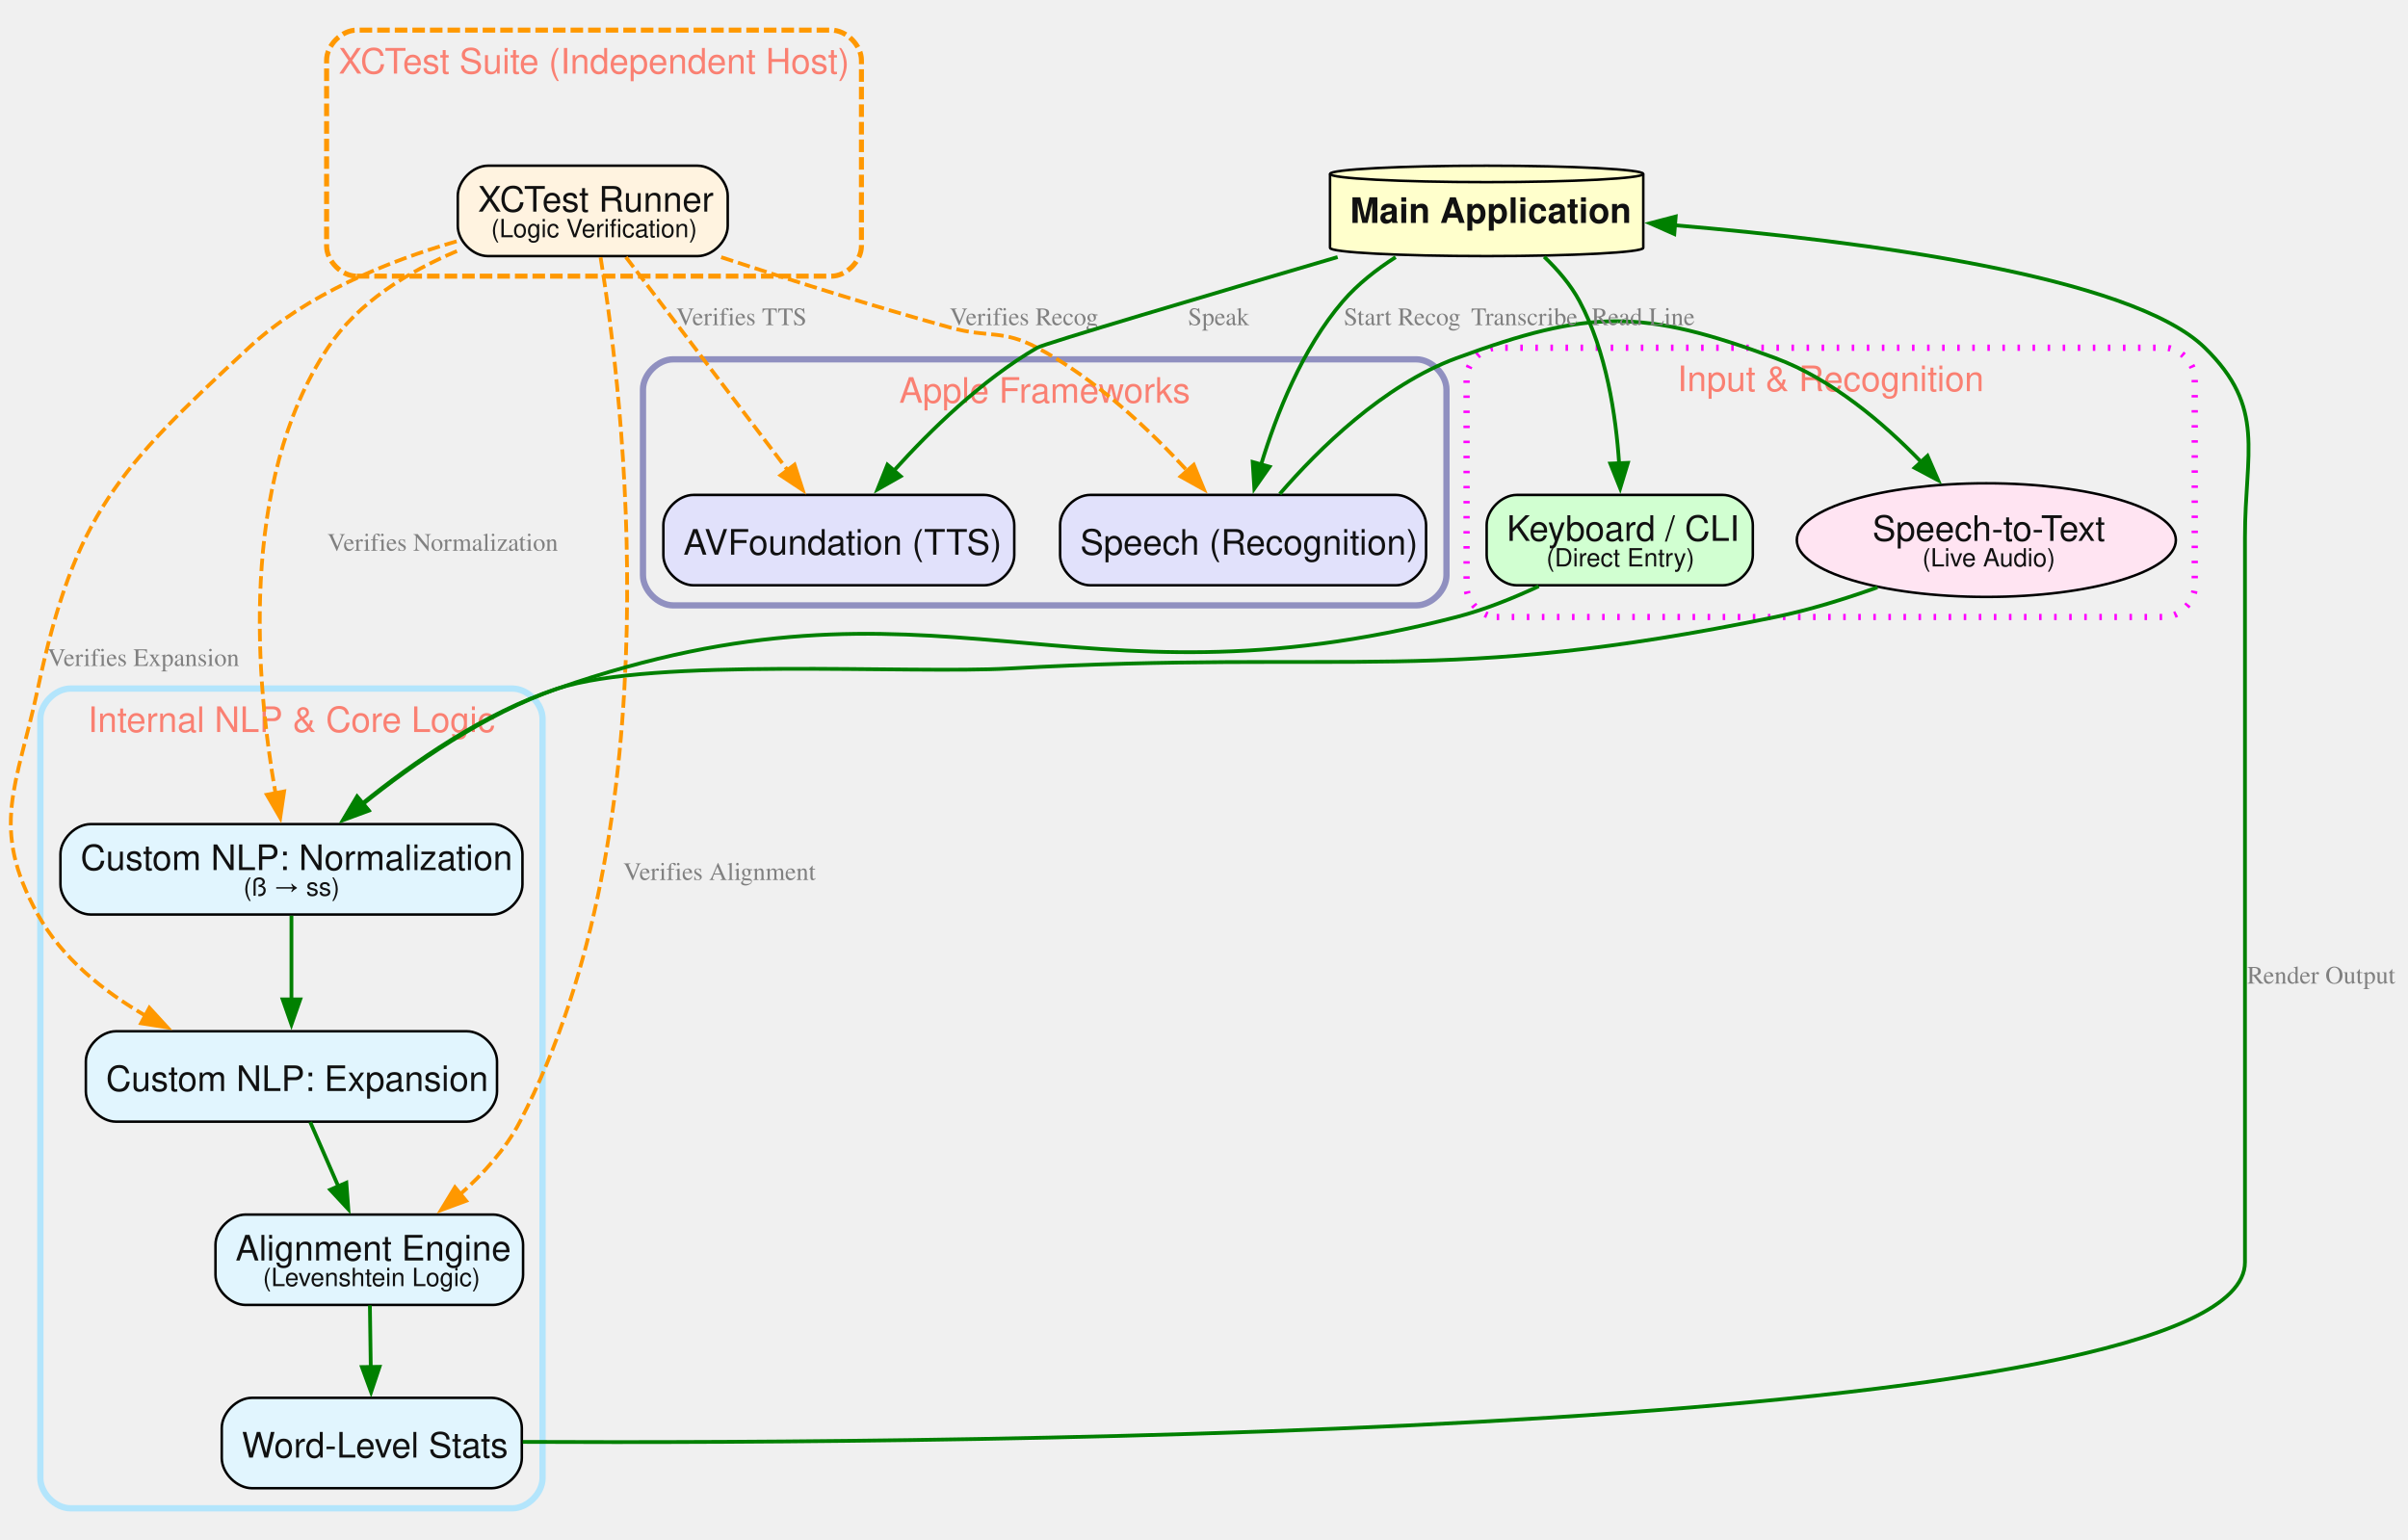
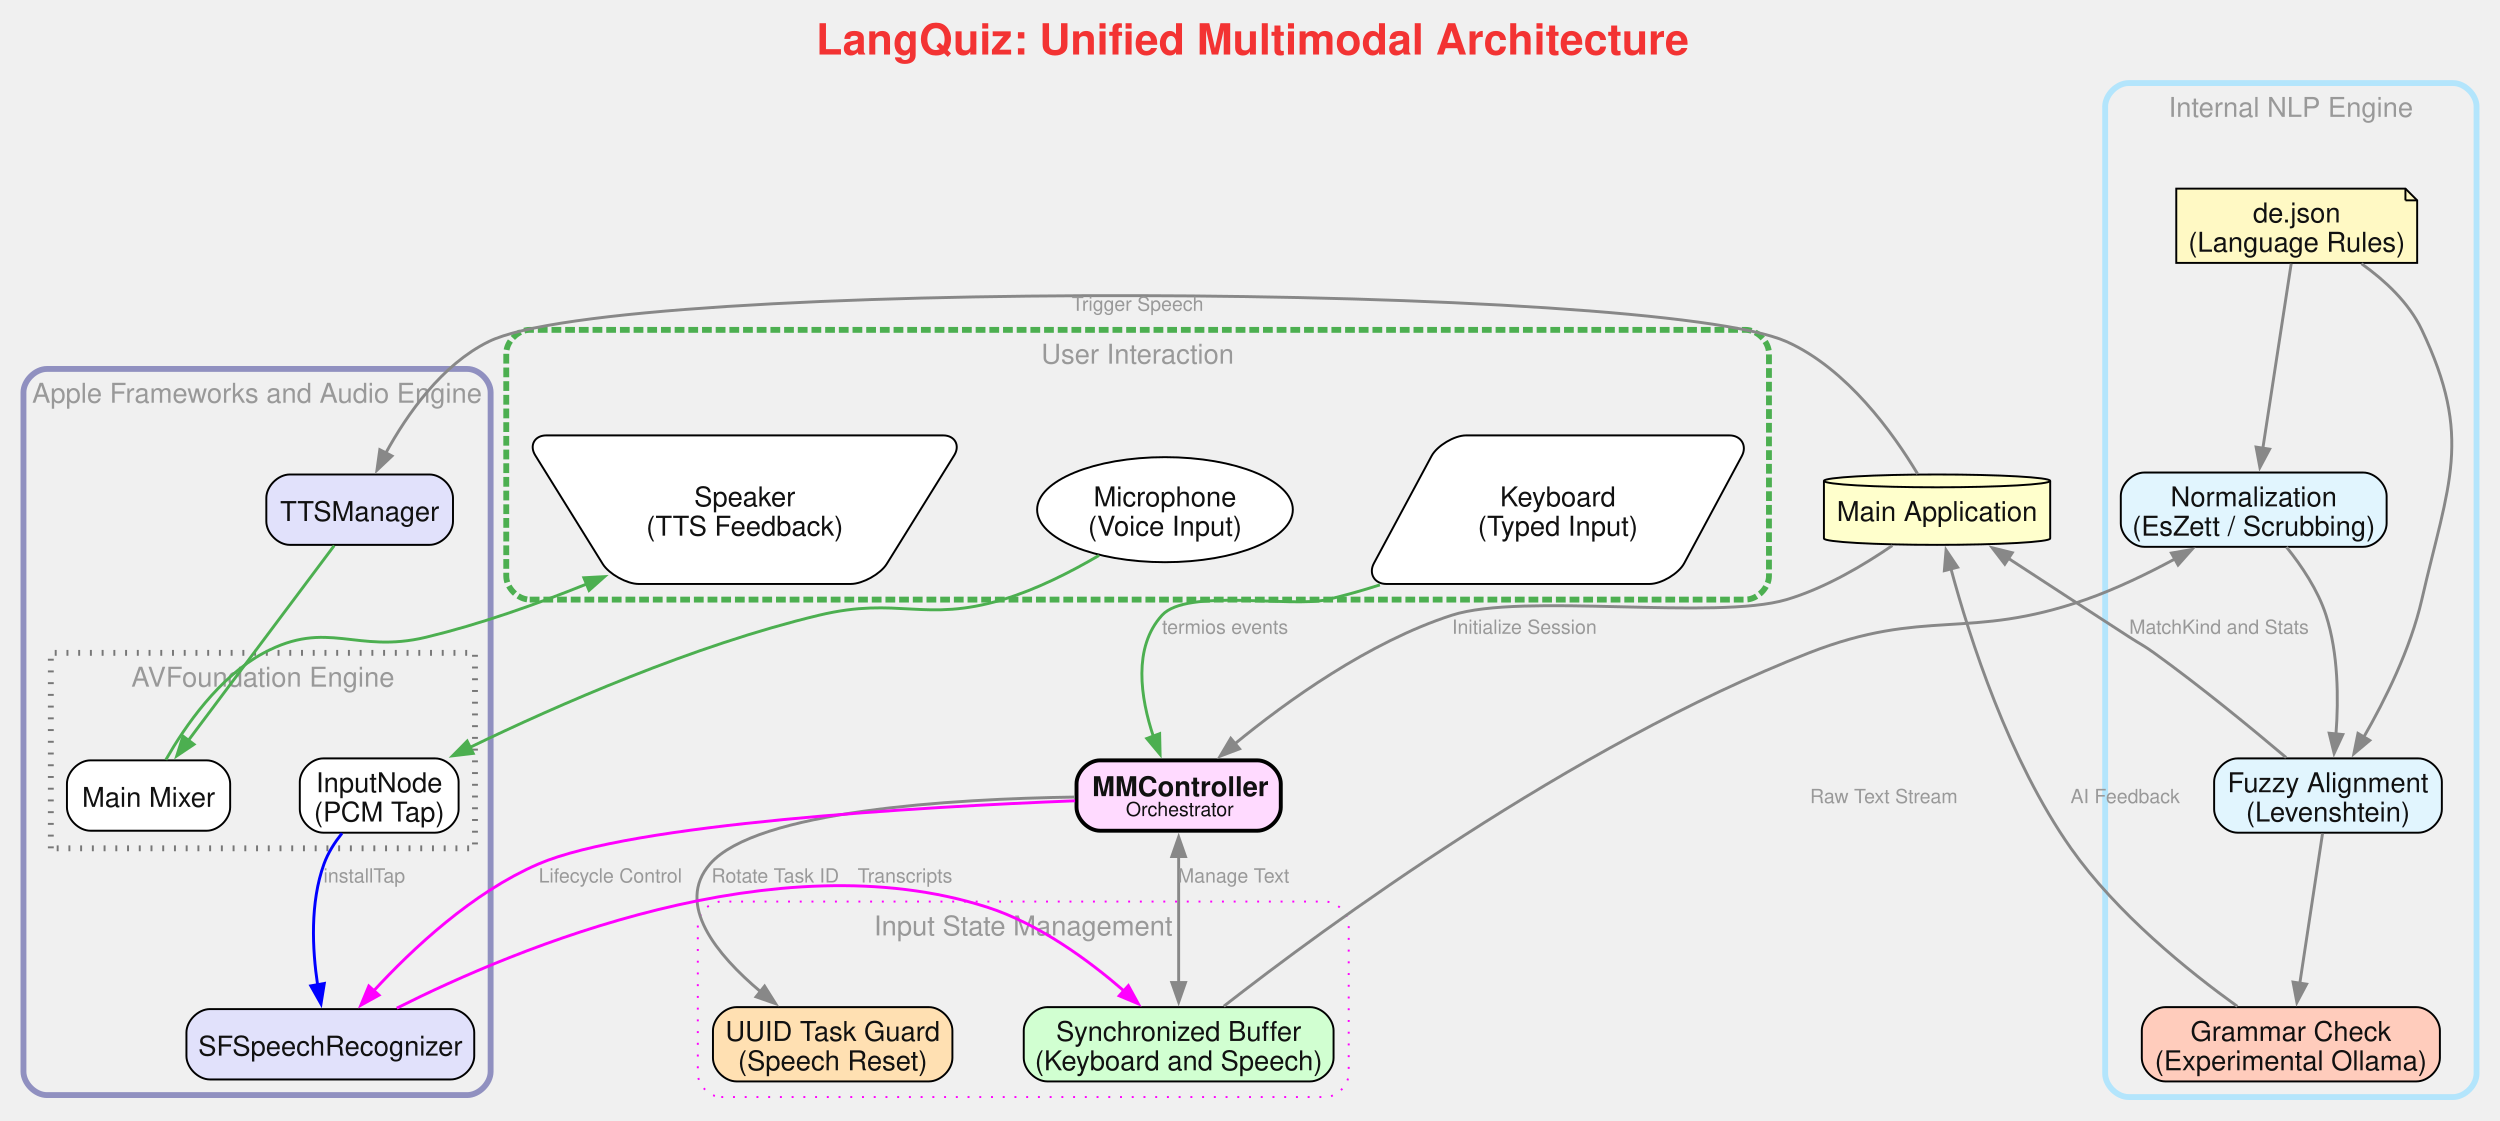
- <svg xmlns="http://www.w3.org/2000/svg" width="959pt" height="613pt" viewBox="0.00 0.00 959.00 613.00">
-   <g id="graph0" class="graph" transform="scale(1 1) rotate(0) translate(4 608.75)">
+ <svg xmlns="http://www.w3.org/2000/svg" width="1279pt" height="573pt" viewBox="0.00 0.00 1279.00 573.00">
+   <g id="graph0" class="graph" transform="scale(1 1) rotate(0) translate(4 569.25)">
+     <text xml:space="preserve" text-anchor="start" x="413.5" y="-541.35" font-family="Helvetica,sans-Serif" font-weight="bold" font-size="22.00" fill="#f33333">LangQuiz: Unified Multimodal Architecture</text>
    <g id="clust1" class="cluster">
-       <path fill="none" stroke="#ff9800" stroke-width="2" stroke-dasharray="5,2" d="M138.07,-498.75C138.07,-498.75 327.07,-498.75 327.07,-498.75 333.07,-498.75 339.07,-504.75 339.07,-510.75 339.07,-510.75 339.07,-584.75 339.07,-584.75 339.07,-590.75 333.07,-596.75 327.07,-596.75 327.07,-596.75 138.07,-596.75 138.07,-596.75 132.07,-596.75 126.07,-590.75 126.07,-584.75 126.07,-584.75 126.07,-510.75 126.07,-510.75 126.07,-504.75 132.07,-498.75 138.07,-498.75" />
-       <text xml:space="preserve" text-anchor="middle" x="232.57" y="-579.45" font-family="Helvetica,sans-Serif" font-size="14.00" fill="Salmon">XCTest Suite (Independent Host)</text>
+       <path fill="none" stroke="#4caf50" stroke-width="3" stroke-dasharray="5,2" d="M267,-262.5C267,-262.5 889,-262.5 889,-262.5 895,-262.5 901,-268.5 901,-274.5 901,-274.5 901,-388.5 901,-388.5 901,-394.5 895,-400.5 889,-400.5 889,-400.5 267,-400.5 267,-400.5 261,-400.5 255,-394.5 255,-388.5 255,-388.5 255,-274.5 255,-274.5 255,-268.5 261,-262.5 267,-262.5" />
+       <text xml:space="preserve" text-anchor="middle" x="578" y="-383.2" font-family="Helvetica,sans-Serif" font-size="14.00" fill="#999999">User Interaction</text>
    </g>
    <g id="clust2" class="cluster">
-       <path fill="none" stroke="magenta" stroke-width="2.5" stroke-dasharray="1,5" d="M592.07,-363C592.07,-363 858.07,-363 858.07,-363 864.07,-363 870.07,-369 870.07,-375 870.07,-375 870.07,-458.25 870.07,-458.25 870.07,-464.25 864.07,-470.25 858.07,-470.25 858.07,-470.25 592.07,-470.25 592.07,-470.25 586.07,-470.25 580.07,-464.25 580.07,-458.25 580.07,-458.25 580.07,-375 580.07,-375 580.07,-369 586.07,-363 592.07,-363" />
-       <text xml:space="preserve" text-anchor="middle" x="725.07" y="-452.95" font-family="Helvetica,sans-Serif" font-size="14.00" fill="Salmon">Input &amp; Recognition</text>
+       <path fill="none" stroke="magenta" stroke-dasharray="1,5" d="M365,-8C365,-8 674,-8 674,-8 680,-8 686,-14 686,-20 686,-20 686,-96 686,-96 686,-102 680,-108 674,-108 674,-108 365,-108 365,-108 359,-108 353,-102 353,-96 353,-96 353,-20 353,-20 353,-14 359,-8 365,-8" />
+       <text xml:space="preserve" text-anchor="middle" x="519.5" y="-90.7" font-family="Helvetica,sans-Serif" font-size="14.00" fill="#999999">Input State Management</text>
    </g>
    <g id="clust3" class="cluster">
-       <path fill="none" stroke="#b3e5fc" stroke-width="2.5" d="M24.07,-8C24.07,-8 200.07,-8 200.07,-8 206.07,-8 212.07,-14 212.07,-20 212.07,-20 212.07,-322.5 212.07,-322.5 212.07,-328.5 206.07,-334.5 200.07,-334.5 200.07,-334.5 24.07,-334.5 24.07,-334.5 18.07,-334.5 12.07,-328.5 12.07,-322.5 12.07,-322.5 12.07,-20 12.07,-20 12.07,-14 18.07,-8 24.07,-8" />
-       <text xml:space="preserve" text-anchor="middle" x="112.07" y="-317.2" font-family="Helvetica,sans-Serif" font-size="14.00" fill="Salmon">Internal NLP &amp; Core Logic</text>
+       <path fill="none" stroke="#b3e5fc" stroke-width="3" d="M1085,-8C1085,-8 1251,-8 1251,-8 1257,-8 1263,-14 1263,-20 1263,-20 1263,-514.75 1263,-514.75 1263,-520.75 1257,-526.75 1251,-526.75 1251,-526.75 1085,-526.75 1085,-526.75 1079,-526.75 1073,-520.75 1073,-514.75 1073,-514.75 1073,-20 1073,-20 1073,-14 1079,-8 1085,-8" />
+       <text xml:space="preserve" text-anchor="middle" x="1168" y="-509.45" font-family="Helvetica,sans-Serif" font-size="14.00" fill="#999999">Internal NLP Engine</text>
    </g>
    <g id="clust4" class="cluster">
-       <path fill="none" stroke="#9090c0" stroke-width="2.5" d="M264.07,-367.63C264.07,-367.63 560.07,-367.63 560.07,-367.63 566.07,-367.63 572.07,-373.63 572.07,-379.63 572.07,-379.63 572.07,-453.63 572.07,-453.63 572.07,-459.63 566.07,-465.63 560.07,-465.63 560.07,-465.63 264.07,-465.63 264.07,-465.63 258.07,-465.63 252.07,-459.63 252.07,-453.63 252.07,-453.63 252.07,-379.63 252.07,-379.63 252.07,-373.63 258.07,-367.63 264.07,-367.63" />
-       <text xml:space="preserve" text-anchor="middle" x="412.07" y="-448.33" font-family="Helvetica,sans-Serif" font-size="14.00" fill="Salmon">Apple Frameworks</text>
+       <path fill="none" stroke="#9090c0" stroke-width="3" d="M20,-9C20,-9 235,-9 235,-9 241,-9 247,-15 247,-21 247,-21 247,-368.5 247,-368.5 247,-374.5 241,-380.5 235,-380.5 235,-380.5 20,-380.5 20,-380.5 14,-380.5 8,-374.5 8,-368.5 8,-368.5 8,-21 8,-21 8,-15 14,-9 20,-9" />
+       <text xml:space="preserve" text-anchor="middle" x="127.5" y="-363.2" font-family="Helvetica,sans-Serif" font-size="14.00" fill="#999999">Apple Frameworks and Audio Engine</text>
+     </g>
+     <g id="clust5" class="cluster">
+       <polygon fill="none" stroke="#777777" stroke-width="3" stroke-dasharray="1,5" points="22,-135.25 22,-235.25 239,-235.25 239,-135.25 22,-135.25" />
+       <text xml:space="preserve" text-anchor="middle" x="130.5" y="-217.95" font-family="Helvetica,sans-Serif" font-size="14.00" fill="#999999">AVFoundation Engine</text>
    </g>
    <g id="node1" class="node">
-       <path fill="#fff3e0" stroke="black" d="M273.82,-542.75C273.82,-542.75 190.32,-542.75 190.32,-542.75 184.32,-542.75 178.32,-536.75 178.32,-530.75 178.32,-530.75 178.32,-518.75 178.32,-518.75 178.32,-512.75 184.32,-506.75 190.32,-506.75 190.32,-506.75 273.82,-506.75 273.82,-506.75 279.82,-506.75 285.82,-512.75 285.82,-518.75 285.82,-518.75 285.82,-530.75 285.82,-530.75 285.82,-536.75 279.82,-542.75 273.82,-542.75" />
-       <text xml:space="preserve" text-anchor="start" x="186.32" y="-524.45" font-family="Helvetica,sans-Serif" font-size="14.00" fill="#111111">XCTest Runner</text>
-       <text xml:space="preserve" text-anchor="start" x="191.57" y="-514.25" font-family="Helvetica,sans-Serif" font-size="10.00" fill="#111111">(Logic Verification)</text>
+       <path fill="#ffffff" stroke="black" d="M880.79,-346.5C880.79,-346.5 746.05,-346.5 746.05,-346.5 740.05,-346.5 731.21,-341.21 728.37,-335.93 728.37,-335.93 698.89,-281.07 698.89,-281.07 696.05,-275.79 699.21,-270.5 705.21,-270.5 705.21,-270.5 839.95,-270.5 839.95,-270.5 845.95,-270.5 854.79,-275.79 857.63,-281.07 857.63,-281.07 887.11,-335.93 887.11,-335.93 889.95,-341.21 886.79,-346.5 880.79,-346.5" />
+       <text xml:space="preserve" text-anchor="middle" x="793" y="-310.2" font-family="Helvetica,sans-Serif" font-size="14.00" fill="#111111">Keyboard</text>
+       <text xml:space="preserve" text-anchor="middle" x="793" y="-295.2" font-family="Helvetica,sans-Serif" font-size="14.00" fill="#111111">(Typed Input)</text>
    </g>
    <g id="node4" class="node">
-       <path fill="#e1f5fe" stroke="black" d="M192.07,-280.5C192.07,-280.5 32.07,-280.5 32.07,-280.5 26.07,-280.5 20.07,-274.5 20.07,-268.5 20.07,-268.5 20.07,-256.5 20.07,-256.5 20.07,-250.5 26.07,-244.5 32.07,-244.5 32.07,-244.5 192.07,-244.5 192.07,-244.5 198.07,-244.5 204.07,-250.5 204.07,-256.5 204.07,-256.5 204.07,-268.5 204.07,-268.5 204.07,-274.5 198.07,-280.5 192.07,-280.5" />
-       <text xml:space="preserve" text-anchor="start" x="28.07" y="-262.2" font-family="Helvetica,sans-Serif" font-size="14.00" fill="#111111">Custom NLP: Normalization</text>
-       <text xml:space="preserve" text-anchor="start" x="92.94" y="-252" font-family="Helvetica,sans-Serif" font-size="10.00" fill="#111111">(ß → ss)</text>
+       <path fill="#ffdaff" stroke="black" stroke-width="2" d="M639.25,-180.25C639.25,-180.25 558.75,-180.25 558.75,-180.25 552.75,-180.25 546.75,-174.25 546.75,-168.25 546.75,-168.25 546.75,-156.25 546.75,-156.25 546.75,-150.25 552.75,-144.25 558.75,-144.25 558.75,-144.25 639.25,-144.25 639.25,-144.25 645.25,-144.25 651.25,-150.25 651.25,-156.25 651.25,-156.25 651.25,-168.25 651.25,-168.25 651.25,-174.25 645.25,-180.25 639.25,-180.25" />
+       <text xml:space="preserve" text-anchor="start" x="554.75" y="-161.95" font-family="Helvetica,sans-Serif" font-weight="bold" font-size="14.00" fill="#111111">MMController</text>
+       <text xml:space="preserve" text-anchor="start" x="572" y="-151.75" font-family="Helvetica,sans-Serif" font-size="10.00" fill="#111111">Orchestrator</text>
+     </g>
+     <g id="edge5" class="edge">
+       <path fill="none" stroke="#4caf50" stroke-width="1.5" d="M701.96,-270.02C692.95,-267.15 683.86,-264.57 675,-262.5 656.63,-258.21 603.19,-268.45 590.5,-254.5 575.53,-238.05 579.45,-212.36 586.08,-192.42" />
+       <polygon fill="#4caf50" stroke="#4caf50" stroke-width="1.5" points="589.27,-193.89 589.5,-183.3 582.71,-191.43 589.27,-193.89" />
+       <text xml:space="preserve" text-anchor="middle" x="622.75" y="-245" font-family="Helvetica,sans-Serif" font-size="10.00" fill="#999999">termios events</text>
+     </g>
+     <g id="node2" class="node">
+       <ellipse fill="#ffffff" stroke="black" cx="592" cy="-308.5" rx="65.41" ry="26.87" />
+       <text xml:space="preserve" text-anchor="middle" x="592" y="-310.2" font-family="Helvetica,sans-Serif" font-size="14.00" fill="#111111">Microphone</text>
+       <text xml:space="preserve" text-anchor="middle" x="592" y="-295.2" font-family="Helvetica,sans-Serif" font-size="14.00" fill="#111111">(Voice Input)</text>
+     </g>
+     <g id="node13" class="node">
+       <path fill="#ffffff" stroke="black" d="M218.62,-181.25C218.62,-181.25 161.38,-181.25 161.38,-181.25 155.38,-181.25 149.38,-175.25 149.38,-169.25 149.38,-169.25 149.38,-155.25 149.38,-155.25 149.38,-149.25 155.38,-143.25 161.38,-143.25 161.38,-143.25 218.62,-143.25 218.62,-143.25 224.62,-143.25 230.62,-149.25 230.62,-155.25 230.62,-155.25 230.62,-169.25 230.62,-169.25 230.62,-175.25 224.62,-181.25 218.62,-181.25" />
+       <text xml:space="preserve" text-anchor="middle" x="190" y="-163.95" font-family="Helvetica,sans-Serif" font-size="14.00" fill="#111111">InputNode</text>
+       <text xml:space="preserve" text-anchor="middle" x="190" y="-148.95" font-family="Helvetica,sans-Serif" font-size="14.00" fill="#111111">(PCM Tap)</text>
    </g>
    <g id="edge6" class="edge">
-       <path fill="none" stroke="#ff9800" stroke-width="1.5" stroke-dasharray="5,2" d="M177.97,-508.74C158.57,-500.57 138.54,-488.31 126.57,-470.25 90.69,-416.18 98.17,-335.69 105.72,-292.83" />
-       <polygon fill="#ff9800" stroke="#ff9800" stroke-width="1.5" points="109.15,-293.52 107.59,-283.04 102.27,-292.21 109.15,-293.52" />
-       <text xml:space="preserve" text-anchor="middle" x="172.32" y="-389.38" font-family="Times,serif" font-size="10.00" fill="Grey">Verifies Normalization</text>
+       <path fill="none" stroke="#4caf50" stroke-width="1.5" d="M558.26,-285.1C543.7,-276.54 526.12,-267.62 509,-262.5 468.83,-250.48 455.78,-264.27 415,-254.5 350.76,-239.11 280.85,-208.37 236.29,-186.83" />
+       <polygon fill="#4caf50" stroke="#4caf50" stroke-width="1.5" points="238.08,-183.82 227.56,-182.57 235.01,-190.11 238.08,-183.82" />
+     </g>
+     <g id="node3" class="node">
+       <path fill="#ffffff" stroke="black" d="M322.71,-270.5C322.71,-270.5 431.29,-270.5 431.29,-270.5 437.29,-270.5 446.45,-275.6 449.62,-280.69 449.62,-280.69 484.17,-336.31 484.17,-336.31 487.33,-341.4 484.5,-346.5 478.5,-346.5 478.5,-346.5 275.5,-346.5 275.5,-346.5 269.5,-346.5 266.67,-341.4 269.83,-336.31 269.83,-336.31 304.38,-280.69 304.38,-280.69 307.55,-275.6 316.71,-270.5 322.71,-270.5" />
+       <text xml:space="preserve" text-anchor="middle" x="377" y="-310.2" font-family="Helvetica,sans-Serif" font-size="14.00" fill="#111111">Speaker</text>
+       <text xml:space="preserve" text-anchor="middle" x="377" y="-295.2" font-family="Helvetica,sans-Serif" font-size="14.00" fill="#111111">(TTS Feedback)</text>
    </g>
    <g id="node5" class="node">
-       <path fill="#e1f5fe" stroke="black" d="M181.94,-198C181.94,-198 42.19,-198 42.19,-198 36.19,-198 30.19,-192 30.19,-186 30.19,-186 30.19,-174 30.19,-174 30.19,-168 36.19,-162 42.19,-162 42.19,-162 181.94,-162 181.94,-162 187.94,-162 193.94,-168 193.94,-174 193.94,-174 193.94,-186 193.94,-186 193.94,-192 187.94,-198 181.94,-198" />
-       <text xml:space="preserve" text-anchor="start" x="38.19" y="-174.2" font-family="Helvetica,sans-Serif" font-size="14.00" fill="#111111">Custom NLP: Expansion</text>
+       <path fill="#d1ffd1" stroke="black" d="M666.25,-54C666.25,-54 531.75,-54 531.75,-54 525.75,-54 519.75,-48 519.75,-42 519.75,-42 519.75,-28 519.75,-28 519.75,-22 525.75,-16 531.75,-16 531.75,-16 666.25,-16 666.25,-16 672.25,-16 678.25,-22 678.25,-28 678.25,-28 678.25,-42 678.25,-42 678.25,-48 672.25,-54 666.25,-54" />
+       <text xml:space="preserve" text-anchor="middle" x="599" y="-36.7" font-family="Helvetica,sans-Serif" font-size="14.00" fill="#111111">Synchronized Buffer</text>
+       <text xml:space="preserve" text-anchor="middle" x="599" y="-21.7" font-family="Helvetica,sans-Serif" font-size="14.00" fill="#111111">(Keyboard and Speech)</text>
    </g>
    <g id="edge7" class="edge">
-       <path fill="none" stroke="#ff9800" stroke-width="1.5" stroke-dasharray="5,2" d="M177.86,-512.63C150.36,-504.69 118,-491.52 95.07,-470.25 43.04,-422.01 25.84,-403.9 11.07,-334.5 2.74,-295.38 -8.28,-279.51 11.07,-244.5 20.65,-227.16 37.17,-213.91 54.1,-204.12" />
-       <polygon fill="#ff9800" stroke="#ff9800" stroke-width="1.5" points="55.49,-207.35 62.65,-199.54 52.18,-201.18 55.49,-207.35" />
-       <text xml:space="preserve" text-anchor="middle" x="53.12" y="-343.5" font-family="Times,serif" font-size="10.00" fill="Grey">Verifies Expansion</text>
+       <path fill="none" stroke="#888888" stroke-width="1.5" d="M599,-131.04C599,-111.5 599,-86.15 599,-66.54" />
+       <polygon fill="#888888" stroke="#888888" stroke-width="1.5" points="595.5,-131.03 599,-141.03 602.5,-131.03 595.5,-131.03" />
+       <polygon fill="#888888" stroke="#888888" stroke-width="1.5" points="602.5,-66.59 599,-56.59 595.5,-66.59 602.5,-66.59" />
+       <text xml:space="preserve" text-anchor="middle" x="627.12" y="-117.75" font-family="Helvetica,sans-Serif" font-size="10.00" fill="#999999">Manage Text</text>
    </g>
    <g id="node6" class="node">
-       <path fill="#e1f5fe" stroke="black" d="M192.32,-125C192.32,-125 93.82,-125 93.82,-125 87.82,-125 81.82,-119 81.82,-113 81.82,-113 81.82,-101 81.82,-101 81.82,-95 87.82,-89 93.82,-89 93.82,-89 192.32,-89 192.32,-89 198.32,-89 204.32,-95 204.32,-101 204.32,-101 204.32,-113 204.32,-113 204.32,-119 198.32,-125 192.32,-125" />
-       <text xml:space="preserve" text-anchor="start" x="89.82" y="-106.7" font-family="Helvetica,sans-Serif" font-size="14.00" fill="#111111">Alignment Engine</text>
-       <text xml:space="preserve" text-anchor="start" x="100.69" y="-96.5" font-family="Helvetica,sans-Serif" font-size="10.00" fill="#111111">(Levenshtein Logic)</text>
+       <path fill="#ffe0b2" stroke="black" d="M471.25,-54C471.25,-54 372.75,-54 372.75,-54 366.75,-54 360.75,-48 360.75,-42 360.75,-42 360.75,-28 360.75,-28 360.75,-22 366.75,-16 372.75,-16 372.75,-16 471.25,-16 471.25,-16 477.25,-16 483.25,-22 483.25,-28 483.25,-28 483.25,-42 483.25,-42 483.25,-48 477.25,-54 471.25,-54" />
+       <text xml:space="preserve" text-anchor="middle" x="422" y="-36.7" font-family="Helvetica,sans-Serif" font-size="14.00" fill="#111111">UUID Task Guard</text>
+       <text xml:space="preserve" text-anchor="middle" x="422" y="-21.7" font-family="Helvetica,sans-Serif" font-size="14.00" fill="#111111">(Speech Reset)</text>
    </g>
    <g id="edge8" class="edge">
-       <path fill="none" stroke="#ff9800" stroke-width="1.5" stroke-dasharray="5,2" d="M235.19,-506.26C244.03,-451.63 264.81,-280.8 203.07,-162 197.35,-151 188.41,-141.15 179.17,-132.97" />
-       <polygon fill="#ff9800" stroke="#ff9800" stroke-width="1.5" points="181.63,-130.46 171.68,-126.81 177.18,-135.86 181.63,-130.46" />
-       <text xml:space="preserve" text-anchor="middle" x="282.55" y="-258.25" font-family="Times,serif" font-size="10.00" fill="Grey">Verifies Alignment</text>
+       <path fill="none" stroke="#888888" stroke-width="1.5" d="M545.88,-161.48C482.74,-160.5 382.92,-154.51 359.25,-127.25 341.38,-106.67 362.54,-80.9 384.99,-62" />
+       <polygon fill="#888888" stroke="#888888" stroke-width="1.5" points="387.16,-64.75 392.8,-55.78 382.8,-59.27 387.16,-64.75" />
+       <text xml:space="preserve" text-anchor="middle" x="392.62" y="-117.75" font-family="Helvetica,sans-Serif" font-size="10.00" fill="#999999">Rotate Task ID</text>
    </g>
    <g id="node8" class="node">
-       <path fill="#e1e1fb" stroke="black" d="M387.94,-411.63C387.94,-411.63 272.19,-411.63 272.19,-411.63 266.19,-411.63 260.19,-405.63 260.19,-399.63 260.19,-399.63 260.19,-387.63 260.19,-387.63 260.19,-381.63 266.19,-375.63 272.19,-375.63 272.19,-375.63 387.94,-375.63 387.94,-375.63 393.94,-375.63 399.94,-381.63 399.94,-387.63 399.94,-387.63 399.94,-399.63 399.94,-399.63 399.94,-405.63 393.94,-411.63 387.94,-411.63" />
-       <text xml:space="preserve" text-anchor="start" x="268.19" y="-387.83" font-family="Helvetica,sans-Serif" font-size="14.00" fill="#111111">AVFoundation (TTS)</text>
+       <path fill="#e1f5fe" stroke="black" d="M1205,-327.5C1205,-327.5 1093,-327.5 1093,-327.5 1087,-327.5 1081,-321.5 1081,-315.5 1081,-315.5 1081,-301.5 1081,-301.5 1081,-295.5 1087,-289.5 1093,-289.5 1093,-289.5 1205,-289.5 1205,-289.5 1211,-289.5 1217,-295.5 1217,-301.5 1217,-301.5 1217,-315.5 1217,-315.5 1217,-321.5 1211,-327.5 1205,-327.5" />
+       <text xml:space="preserve" text-anchor="middle" x="1149" y="-310.2" font-family="Helvetica,sans-Serif" font-size="14.00" fill="#111111">Normalization</text>
+       <text xml:space="preserve" text-anchor="middle" x="1149" y="-295.2" font-family="Helvetica,sans-Serif" font-size="14.00" fill="#111111">(EsZett / Scrubbing)</text>
+     </g>
+     <g id="node12" class="node">
+       <path fill="#e1e1fb" stroke="black" d="M226.62,-53C226.62,-53 103.38,-53 103.38,-53 97.38,-53 91.38,-47 91.38,-41 91.38,-41 91.38,-29 91.38,-29 91.38,-23 97.38,-17 103.38,-17 103.38,-17 226.62,-17 226.62,-17 232.62,-17 238.62,-23 238.62,-29 238.62,-29 238.62,-41 238.62,-41 238.62,-47 232.62,-53 226.62,-53" />
+       <text xml:space="preserve" text-anchor="middle" x="165" y="-29.2" font-family="Helvetica,sans-Serif" font-size="14.00" fill="#111111">SFSpeechRecognizer</text>
    </g>
    <g id="edge9" class="edge">
-       <path fill="none" stroke="#ff9800" stroke-width="1.5" stroke-dasharray="5,2" d="M245.28,-506.34C261.89,-484.46 290.54,-446.7 309.89,-421.21" />
-       <polygon fill="#ff9800" stroke="#ff9800" stroke-width="1.5" points="312.43,-423.66 315.69,-413.57 306.85,-419.42 312.43,-423.66" />
-       <text xml:space="preserve" text-anchor="middle" x="291.31" y="-479.25" font-family="Times,serif" font-size="10.00" fill="Grey">Verifies TTS</text>
+       <path fill="none" stroke="magenta" stroke-width="1.5" d="M546.02,-159.57C466.26,-156.4 319.55,-147.9 271.5,-127.25 237.79,-112.76 206.86,-83.71 187.12,-62.26" />
+       <polygon fill="magenta" stroke="magenta" stroke-width="1.5" points="189.91,-60.13 180.63,-55 184.69,-64.79 189.91,-60.13" />
+       <text xml:space="preserve" text-anchor="middle" x="308.25" y="-117.75" font-family="Helvetica,sans-Serif" font-size="10.00" fill="#999999">Lifecycle Control</text>
+     </g>
+     <g id="edge12" class="edge">
+       <path fill="none" stroke="#888888" stroke-width="1.5" d="M622.08,-54.46C672.93,-94.13 799.79,-187.78 921.5,-235.25 981.17,-258.52 1002.54,-241.37 1063,-262.5 1078.59,-267.95 1094.85,-275.82 1108.98,-283.46" />
+       <polygon fill="#888888" stroke="#888888" stroke-width="1.5" points="1106.9,-286.31 1117.34,-288.11 1110.3,-280.19 1106.9,-286.31" />
+       <text xml:space="preserve" text-anchor="middle" x="959.75" y="-158.38" font-family="Helvetica,sans-Serif" font-size="10.00" fill="#999999">Raw Text Stream</text>
+     </g>
+     <g id="node7" class="node">
+       <polygon fill="#fff9c4" stroke="black" points="1226.62,-472.75 1109.38,-472.75 1109.38,-434.75 1232.62,-434.75 1232.62,-466.75 1226.62,-472.75" />
+       <polyline fill="none" stroke="black" points="1226.62,-472.75 1226.62,-466.75" />
+       <polyline fill="none" stroke="black" points="1232.62,-466.75 1226.62,-466.75" />
+       <text xml:space="preserve" text-anchor="middle" x="1171" y="-455.45" font-family="Helvetica,sans-Serif" font-size="14.00" fill="#111111">de.json</text>
+       <text xml:space="preserve" text-anchor="middle" x="1171" y="-440.45" font-family="Helvetica,sans-Serif" font-size="14.00" fill="#111111">(Language Rules)</text>
+     </g>
+     <g id="edge1" class="edge">
+       <path fill="none" stroke="#888888" stroke-width="1.5" d="M1168.17,-434.32C1164.51,-410.46 1158.07,-368.58 1153.68,-339.96" />
+       <polygon fill="#888888" stroke="#888888" stroke-width="1.5" points="1157.14,-339.46 1152.16,-330.11 1150.22,-340.52 1157.14,-339.46" />
    </g>
    <g id="node9" class="node">
-       <path fill="#e1e1fb" stroke="black" d="M551.94,-411.63C551.94,-411.63 430.19,-411.63 430.19,-411.63 424.19,-411.63 418.19,-405.63 418.19,-399.63 418.19,-399.63 418.19,-387.63 418.19,-387.63 418.19,-381.63 424.19,-375.63 430.19,-375.63 430.19,-375.63 551.94,-375.63 551.94,-375.63 557.94,-375.63 563.94,-381.63 563.94,-387.63 563.94,-387.63 563.94,-399.63 563.94,-399.63 563.94,-405.63 557.94,-411.63 551.94,-411.63" />
-       <text xml:space="preserve" text-anchor="start" x="426.19" y="-387.83" font-family="Helvetica,sans-Serif" font-size="14.00" fill="#111111">Speech (Recognition)</text>
+       <path fill="#e1f5fe" stroke="black" d="M1233.25,-181.25C1233.25,-181.25 1140.75,-181.25 1140.75,-181.25 1134.75,-181.25 1128.75,-175.25 1128.75,-169.25 1128.75,-169.25 1128.75,-155.25 1128.75,-155.25 1128.75,-149.25 1134.75,-143.25 1140.75,-143.25 1140.75,-143.25 1233.25,-143.25 1233.25,-143.25 1239.25,-143.25 1245.25,-149.25 1245.25,-155.25 1245.25,-155.25 1245.25,-169.25 1245.25,-169.25 1245.25,-175.25 1239.25,-181.25 1233.25,-181.25" />
+       <text xml:space="preserve" text-anchor="middle" x="1187" y="-163.95" font-family="Helvetica,sans-Serif" font-size="14.00" fill="#111111">Fuzzy Alignment</text>
+       <text xml:space="preserve" text-anchor="middle" x="1187" y="-148.95" font-family="Helvetica,sans-Serif" font-size="14.00" fill="#111111">(Levenshtein)</text>
+     </g>
+     <g id="edge2" class="edge">
+       <path fill="none" stroke="#888888" stroke-width="1.5" d="M1204.12,-434.35C1216.16,-425.77 1228.42,-414.37 1235,-400.5 1261.29,-345.09 1248.7,-322.28 1235,-262.5 1229.25,-237.39 1216.28,-211.25 1205.27,-192.1" />
+       <polygon fill="#888888" stroke="#888888" stroke-width="1.5" points="1208.36,-190.46 1200.24,-183.65 1202.34,-194.04 1208.36,-190.46" />
+     </g>
+     <g id="edge3" class="edge">
+       <path fill="none" stroke="#888888" stroke-width="1.5" d="M1165.75,-289.38C1173.5,-279.77 1181.89,-267.32 1186,-254.5 1192.27,-234.95 1192.45,-211.82 1191.09,-193.74" />
+       <polygon fill="#888888" stroke="#888888" stroke-width="1.5" points="1194.58,-193.46 1190.13,-183.85 1187.62,-194.14 1194.58,-193.46" />
+     </g>
+     <g id="node10" class="node">
+       <path fill="#ffccbc" stroke="black" d="M1232.25,-54C1232.25,-54 1103.75,-54 1103.75,-54 1097.75,-54 1091.75,-48 1091.75,-42 1091.75,-42 1091.75,-28 1091.75,-28 1091.75,-22 1097.75,-16 1103.75,-16 1103.75,-16 1232.25,-16 1232.25,-16 1238.25,-16 1244.25,-22 1244.25,-28 1244.25,-28 1244.25,-42 1244.25,-42 1244.25,-48 1238.25,-54 1232.25,-54" />
+       <text xml:space="preserve" text-anchor="middle" x="1168" y="-36.7" font-family="Helvetica,sans-Serif" font-size="14.00" fill="#111111">Grammar Check</text>
+       <text xml:space="preserve" text-anchor="middle" x="1168" y="-21.7" font-family="Helvetica,sans-Serif" font-size="14.00" fill="#111111">(Experimental Ollama)</text>
+     </g>
+     <g id="edge4" class="edge">
+       <path fill="none" stroke="#888888" stroke-width="1.5" d="M1184.2,-142.77C1181.13,-122.58 1176.18,-89.94 1172.56,-66.06" />
+       <polygon fill="#888888" stroke="#888888" stroke-width="1.5" points="1176.05,-65.76 1171.09,-56.39 1169.13,-66.81 1176.05,-65.76" />
+     </g>
+     <g id="node15" class="node">
+       <path fill="#ffffcc" stroke="black" d="M1044.88,-323.23C1044.88,-325.03 1018.93,-326.5 987,-326.5 955.07,-326.5 929.12,-325.03 929.12,-323.23 929.12,-323.23 929.12,-293.77 929.12,-293.77 929.12,-291.97 955.07,-290.5 987,-290.5 1018.93,-290.5 1044.88,-291.97 1044.88,-293.77 1044.88,-293.77 1044.88,-323.23 1044.88,-323.23" />
+       <path fill="none" stroke="black" d="M1044.88,-323.23C1044.88,-321.42 1018.93,-319.95 987,-319.95 955.07,-319.95 929.12,-321.42 929.12,-323.23" />
+       <text xml:space="preserve" text-anchor="middle" x="987" y="-302.7" font-family="Helvetica,sans-Serif" font-size="14.00" fill="#111111">Main Application</text>
+     </g>
+     <g id="edge13" class="edge">
+       <path fill="none" stroke="#888888" stroke-width="1.5" d="M1165.58,-181.7C1147.88,-196.67 1121.86,-218.05 1098,-235.25 1092.65,-239.11 1091.04,-239.67 1085.5,-243.25 1064.9,-256.56 1041.95,-271.52 1023.39,-283.65" />
+       <polygon fill="#888888" stroke="#888888" stroke-width="1.5" points="1021.65,-280.61 1015.2,-289.01 1025.48,-286.47 1021.65,-280.61" />
+       <text xml:space="preserve" text-anchor="middle" x="1131.25" y="-245" font-family="Helvetica,sans-Serif" font-size="10.00" fill="#999999">MatchKind and Stats</text>
+     </g>
+     <g id="edge14" class="edge">
+       <path fill="none" stroke="#888888" stroke-width="1.5" d="M1140.62,-54.39C1115.54,-72.43 1078.88,-102.02 1055.5,-135.25 1023.69,-180.45 1003.73,-242.53 994.04,-278.5" />
+       <polygon fill="#888888" stroke="#888888" stroke-width="1.5" points="990.73,-277.3 991.61,-287.86 997.51,-279.06 990.73,-277.3" />
+       <text xml:space="preserve" text-anchor="middle" x="1083.25" y="-158.38" font-family="Helvetica,sans-Serif" font-size="10.00" fill="#999999">AI Feedback</text>
+     </g>
+     <g id="node11" class="node">
+       <path fill="#e1e1fb" stroke="black" d="M215.75,-326.5C215.75,-326.5 144.25,-326.5 144.25,-326.5 138.25,-326.5 132.25,-320.5 132.25,-314.5 132.25,-314.5 132.25,-302.5 132.25,-302.5 132.25,-296.5 138.25,-290.5 144.25,-290.5 144.25,-290.5 215.75,-290.5 215.75,-290.5 221.75,-290.5 227.75,-296.5 227.75,-302.5 227.75,-302.5 227.75,-314.5 227.75,-314.5 227.75,-320.5 221.75,-326.5 215.75,-326.5" />
+       <text xml:space="preserve" text-anchor="middle" x="180" y="-302.7" font-family="Helvetica,sans-Serif" font-size="14.00" fill="#111111">TTSManager</text>
+     </g>
+     <g id="node14" class="node">
+       <path fill="#ffffff" stroke="black" d="M101.75,-180.25C101.75,-180.25 42.25,-180.25 42.25,-180.25 36.25,-180.25 30.25,-174.25 30.25,-168.25 30.25,-168.25 30.25,-156.25 30.25,-156.25 30.25,-150.25 36.25,-144.25 42.25,-144.25 42.25,-144.25 101.75,-144.25 101.75,-144.25 107.75,-144.25 113.75,-150.25 113.75,-156.25 113.75,-156.25 113.75,-168.25 113.75,-168.25 113.75,-174.25 107.75,-180.25 101.75,-180.25" />
+       <text xml:space="preserve" text-anchor="middle" x="72" y="-156.45" font-family="Helvetica,sans-Serif" font-size="14.00" fill="#111111">Main Mixer</text>
+     </g>
+     <g id="edge16" class="edge">
+       <path fill="none" stroke="#4caf50" stroke-width="1.5" d="M166.97,-290.1C148.4,-265.3 114.15,-219.55 92.26,-190.31" />
+       <polygon fill="#4caf50" stroke="#4caf50" stroke-width="1.5" points="95.23,-188.44 86.43,-182.53 89.63,-192.63 95.23,-188.44" />
+     </g>
+     <g id="edge11" class="edge">
+       <path fill="none" stroke="magenta" stroke-width="1.5" d="M198.99,-53.48C260.33,-84.35 393.2,-139.75 501,-105.15 527.46,-96.65 552.85,-78.08 571.15,-62.18" />
+       <polygon fill="magenta" stroke="magenta" stroke-width="1.5" points="573.27,-64.99 578.36,-55.7 568.59,-59.79 573.27,-64.99" />
+       <text xml:space="preserve" text-anchor="middle" x="459" y="-117.75" font-family="Helvetica,sans-Serif" font-size="10.00" fill="#999999">Transcripts</text>
    </g>
    <g id="edge10" class="edge">
-       <path fill="none" stroke="#ff9800" stroke-width="1.5" stroke-dasharray="5,2" d="M283.21,-506.31C310.22,-497.39 344.02,-486.66 374.57,-478.25 389.74,-474.08 395.15,-477.61 409.07,-470.25 432.32,-457.96 453.99,-437.42 469.2,-420.84" />
-       <polygon fill="#ff9800" stroke="#ff9800" stroke-width="1.5" points="471.42,-423.61 475.45,-413.82 466.19,-418.96 471.42,-423.61" />
-       <text xml:space="preserve" text-anchor="middle" x="403.82" y="-479.25" font-family="Times,serif" font-size="10.00" fill="Grey">Verifies Recog</text>
+       <path fill="none" stroke="blue" stroke-width="1.5" d="M170.97,-142.96C167.2,-138.24 163.78,-132.88 161.75,-127.25 154.61,-107.48 155.74,-83.71 158.49,-65.38" />
+       <polygon fill="blue" stroke="blue" stroke-width="1.5" points="161.91,-66.11 160.22,-55.65 155.02,-64.88 161.91,-66.11" />
+       <text xml:space="preserve" text-anchor="middle" x="182.38" y="-117.75" font-family="Helvetica,sans-Serif" font-size="10.00" fill="#999999">installTap</text>
    </g>
-     <g id="node2" class="node">
-       <path fill="#d1ffd1" stroke="black" d="M682.07,-411.63C682.07,-411.63 600.07,-411.63 600.07,-411.63 594.07,-411.63 588.07,-405.63 588.07,-399.63 588.07,-399.63 588.07,-387.63 588.07,-387.63 588.07,-381.63 594.07,-375.63 600.07,-375.63 600.07,-375.63 682.07,-375.63 682.07,-375.63 688.07,-375.63 694.07,-381.63 694.07,-387.63 694.07,-387.63 694.07,-399.63 694.07,-399.63 694.07,-405.63 688.07,-411.63 682.07,-411.63" />
-       <text xml:space="preserve" text-anchor="start" x="596.07" y="-393.33" font-family="Helvetica,sans-Serif" font-size="14.00" fill="#111111">Keyboard / CLI</text>
-       <text xml:space="preserve" text-anchor="start" x="611.82" y="-383.13" font-family="Helvetica,sans-Serif" font-size="10.00" fill="#111111">(Direct Entry)</text>
+     <g id="edge17" class="edge">
+       <path fill="none" stroke="#4caf50" stroke-width="1.5" d="M80.86,-180.58C90.63,-197.68 108.05,-223 131,-235.25 163.7,-252.7 177.97,-234.59 214,-243.25 241.44,-249.84 270.4,-260.09 296.17,-270.49" />
+       <polygon fill="#4caf50" stroke="#4caf50" stroke-width="1.5" points="294.71,-273.67 305.29,-274.24 297.37,-267.2 294.71,-273.67" />
    </g>
-     <g id="edge1" class="edge">
-       <path fill="none" stroke="green" stroke-width="1.5" d="M608.81,-375.25C598.61,-370.49 587.11,-365.86 576.07,-363 421.55,-322.96 368.82,-386.95 218.07,-334.5 189.12,-324.43 160.5,-304.51 140.31,-288.32" />
-       <polygon fill="green" stroke="green" stroke-width="1.5" points="142.8,-285.84 132.86,-282.18 138.35,-291.24 142.8,-285.84" />
-     </g>
-     <g id="node3" class="node">
-       <ellipse fill="#ffe4f2" stroke="black" cx="787.07" cy="-393.63" rx="75.48" ry="22.63" />
-       <text xml:space="preserve" text-anchor="start" x="741.69" y="-393.33" font-family="Helvetica,sans-Serif" font-size="14.00" fill="#111111">Speech-to-Text</text>
-       <text xml:space="preserve" text-anchor="start" x="761.57" y="-383.13" font-family="Helvetica,sans-Serif" font-size="10.00" fill="#111111">(Live Audio)</text>
-     </g>
-     <g id="edge2" class="edge">
-       <path fill="none" stroke="green" stroke-width="1.5" d="M743.67,-374.8C730.81,-370.2 716.55,-365.78 703.07,-363 570,-335.6 533.72,-350.07 398.07,-342.5 358.09,-340.27 256.11,-346.99 218.07,-334.5 188.95,-324.94 160.34,-304.97 140.2,-288.64" />
-       <polygon fill="green" stroke="green" stroke-width="1.5" points="142.69,-286.16 132.77,-282.43 138.2,-291.53 142.69,-286.16" />
-     </g>
-     <g id="edge3" class="edge">
-       <path fill="none" stroke="green" stroke-width="1.5" d="M112.07,-244.03C112.07,-234.22 112.07,-221.72 112.07,-210.44" />
-       <polygon fill="green" stroke="green" stroke-width="1.5" points="115.57,-210.7 112.07,-200.7 108.57,-210.7 115.57,-210.7" />
-     </g>
-     <g id="edge4" class="edge">
-       <path fill="none" stroke="green" stroke-width="1.5" d="M119.57,-161.81C122.92,-154.14 126.96,-144.89 130.73,-136.24" />
-       <polygon fill="green" stroke="green" stroke-width="1.5" points="133.93,-137.67 134.72,-127.11 127.51,-134.87 133.93,-137.67" />
-     </g>
-     <g id="node7" class="node">
-       <path fill="#e1f5fe" stroke="black" d="M191.82,-52C191.82,-52 96.32,-52 96.32,-52 90.32,-52 84.32,-46 84.32,-40 84.32,-40 84.32,-28 84.32,-28 84.32,-22 90.32,-16 96.32,-16 96.32,-16 191.82,-16 191.82,-16 197.82,-16 203.82,-22 203.82,-28 203.82,-28 203.82,-40 203.82,-40 203.82,-46 197.82,-52 191.82,-52" />
-       <text xml:space="preserve" text-anchor="start" x="92.32" y="-28.2" font-family="Helvetica,sans-Serif" font-size="14.00" fill="#111111">Word-Level Stats</text>
-     </g>
-     <g id="edge5" class="edge">
-       <path fill="none" stroke="green" stroke-width="1.5" d="M143.31,-88.81C143.41,-81.4 143.54,-72.52 143.66,-64.13" />
-       <polygon fill="green" stroke="green" stroke-width="1.5" points="147.15,-64.35 143.79,-54.3 140.15,-64.25 147.15,-64.35" />
-     </g>
-     <g id="node10" class="node">
-       <path fill="#ffffcc" stroke="black" d="M650.44,-539.48C650.44,-541.29 622.48,-542.75 588.07,-542.75 553.65,-542.75 525.69,-541.29 525.69,-539.48 525.69,-539.48 525.69,-510.03 525.69,-510.03 525.69,-508.22 553.65,-506.75 588.07,-506.75 622.48,-506.75 650.44,-508.22 650.44,-510.03 650.44,-510.03 650.44,-539.48 650.44,-539.48" />
-       <path fill="none" stroke="black" d="M650.44,-539.48C650.44,-537.68 622.48,-536.21 588.07,-536.21 553.65,-536.21 525.69,-537.68 525.69,-539.48" />
-       <text xml:space="preserve" text-anchor="start" x="533.69" y="-519.95" font-family="Helvetica,sans-Serif" font-weight="bold" font-size="14.00" fill="#111111">Main Application</text>
-     </g>
-     <g id="edge11" class="edge">
-       <path fill="none" stroke="green" stroke-width="1.5" d="M204.17,-34.45C381.48,-33.63 890.07,-37.25 890.07,-106 890.07,-394.63 890.07,-394.63 890.07,-394.63 890.07,-428.98 898.64,-446.25 874.07,-470.25 844.71,-498.92 737.44,-512.75 662.96,-519.03" />
-       <polygon fill="green" stroke="green" stroke-width="1.5" points="662.8,-515.53 653.11,-519.83 663.36,-522.51 662.8,-515.53" />
-       <text xml:space="preserve" text-anchor="middle" x="920.44" y="-217" font-family="Times,serif" font-size="10.00" fill="Grey">Render Output</text>
-     </g>
-     <g id="edge14" class="edge">
-       <path fill="none" stroke="green" stroke-width="1.5" d="M505.68,-412.03C521.03,-429.75 546.95,-455.38 576.07,-466.11 629.03,-485.62 650.16,-485.78 703.07,-466.11 725.55,-457.75 746.04,-440.36 761.16,-424.72" />
-       <polygon fill="green" stroke="green" stroke-width="1.5" points="763.65,-427.18 767.87,-417.46 758.51,-422.42 763.65,-427.18" />
-       <text xml:space="preserve" text-anchor="middle" x="603.07" y="-479.25" font-family="Times,serif" font-size="10.00" fill="Grey">Transcribe</text>
-     </g>
-     <g id="edge12" class="edge">
-       <path fill="none" stroke="green" stroke-width="1.5" d="M610.99,-506.46C616.38,-501.33 621.56,-495.31 625.07,-488.75 635.72,-468.82 639.56,-443.42 640.83,-424.03" />
-       <polygon fill="green" stroke="green" stroke-width="1.5" points="644.32,-424.4 641.24,-414.26 637.32,-424.11 644.32,-424.4" />
-       <text xml:space="preserve" text-anchor="middle" x="650.42" y="-479.25" font-family="Times,serif" font-size="10.00" fill="Grey">Read Line</text>
+     <g id="edge18" class="edge">
+       <path fill="none" stroke="#888888" stroke-width="1.5" d="M964.1,-290.14C949.46,-280.08 929.6,-268.3 910,-262.5 873.47,-251.69 775,-266.21 738.75,-254.5 696.27,-240.77 654.3,-210.51 627.61,-188.6" />
+       <polygon fill="#888888" stroke="#888888" stroke-width="1.5" points="630.15,-186.16 620.24,-182.41 625.65,-191.52 630.15,-186.16" />
+       <text xml:space="preserve" text-anchor="middle" x="775.88" y="-245" font-family="Helvetica,sans-Serif" font-size="10.00" fill="#999999">Initialize Session</text>
    </g>
    <g id="edge15" class="edge">
-       <path fill="none" stroke="green" stroke-width="1.5" d="M528.72,-506.37C477.67,-491.36 411.8,-471.85 409.07,-470.25 387.12,-457.48 366.54,-437.41 351.89,-421.16" />
-       <polygon fill="green" stroke="green" stroke-width="1.5" points="354.69,-419.05 345.48,-413.82 349.42,-423.65 354.69,-419.05" />
-       <text xml:space="preserve" text-anchor="middle" x="481.3" y="-479.25" font-family="Times,serif" font-size="10.00" fill="Grey">Speak</text>
-     </g>
-     <g id="edge13" class="edge">
-       <path fill="none" stroke="green" stroke-width="1.5" d="M551.82,-506.32C544.18,-501.43 536.67,-495.55 530.82,-488.75 514.62,-469.94 504.25,-443.57 498.18,-423.52" />
-       <polygon fill="green" stroke="green" stroke-width="1.5" points="501.63,-422.85 495.55,-414.17 494.89,-424.74 501.63,-422.85" />
-       <text xml:space="preserve" text-anchor="middle" x="554.44" y="-479.25" font-family="Times,serif" font-size="10.00" fill="Grey">Start Recog</text>
+       <path fill="none" stroke="#888888" stroke-width="1.5" d="M977.08,-326.75C964.57,-347.62 940.92,-380.66 910,-394.48 842.64,-424.58 312.17,-427.1 246,-394.48 222.04,-382.67 204.36,-357.52 193.36,-337.46" />
+       <polygon fill="#888888" stroke="#888888" stroke-width="1.5" points="196.53,-335.97 188.84,-328.69 190.31,-339.18 196.53,-335.97" />
+       <text xml:space="preserve" text-anchor="middle" x="578" y="-410.25" font-family="Helvetica,sans-Serif" font-size="10.00" fill="#999999">Trigger Speech</text>
    </g>
  </g>
</svg>
